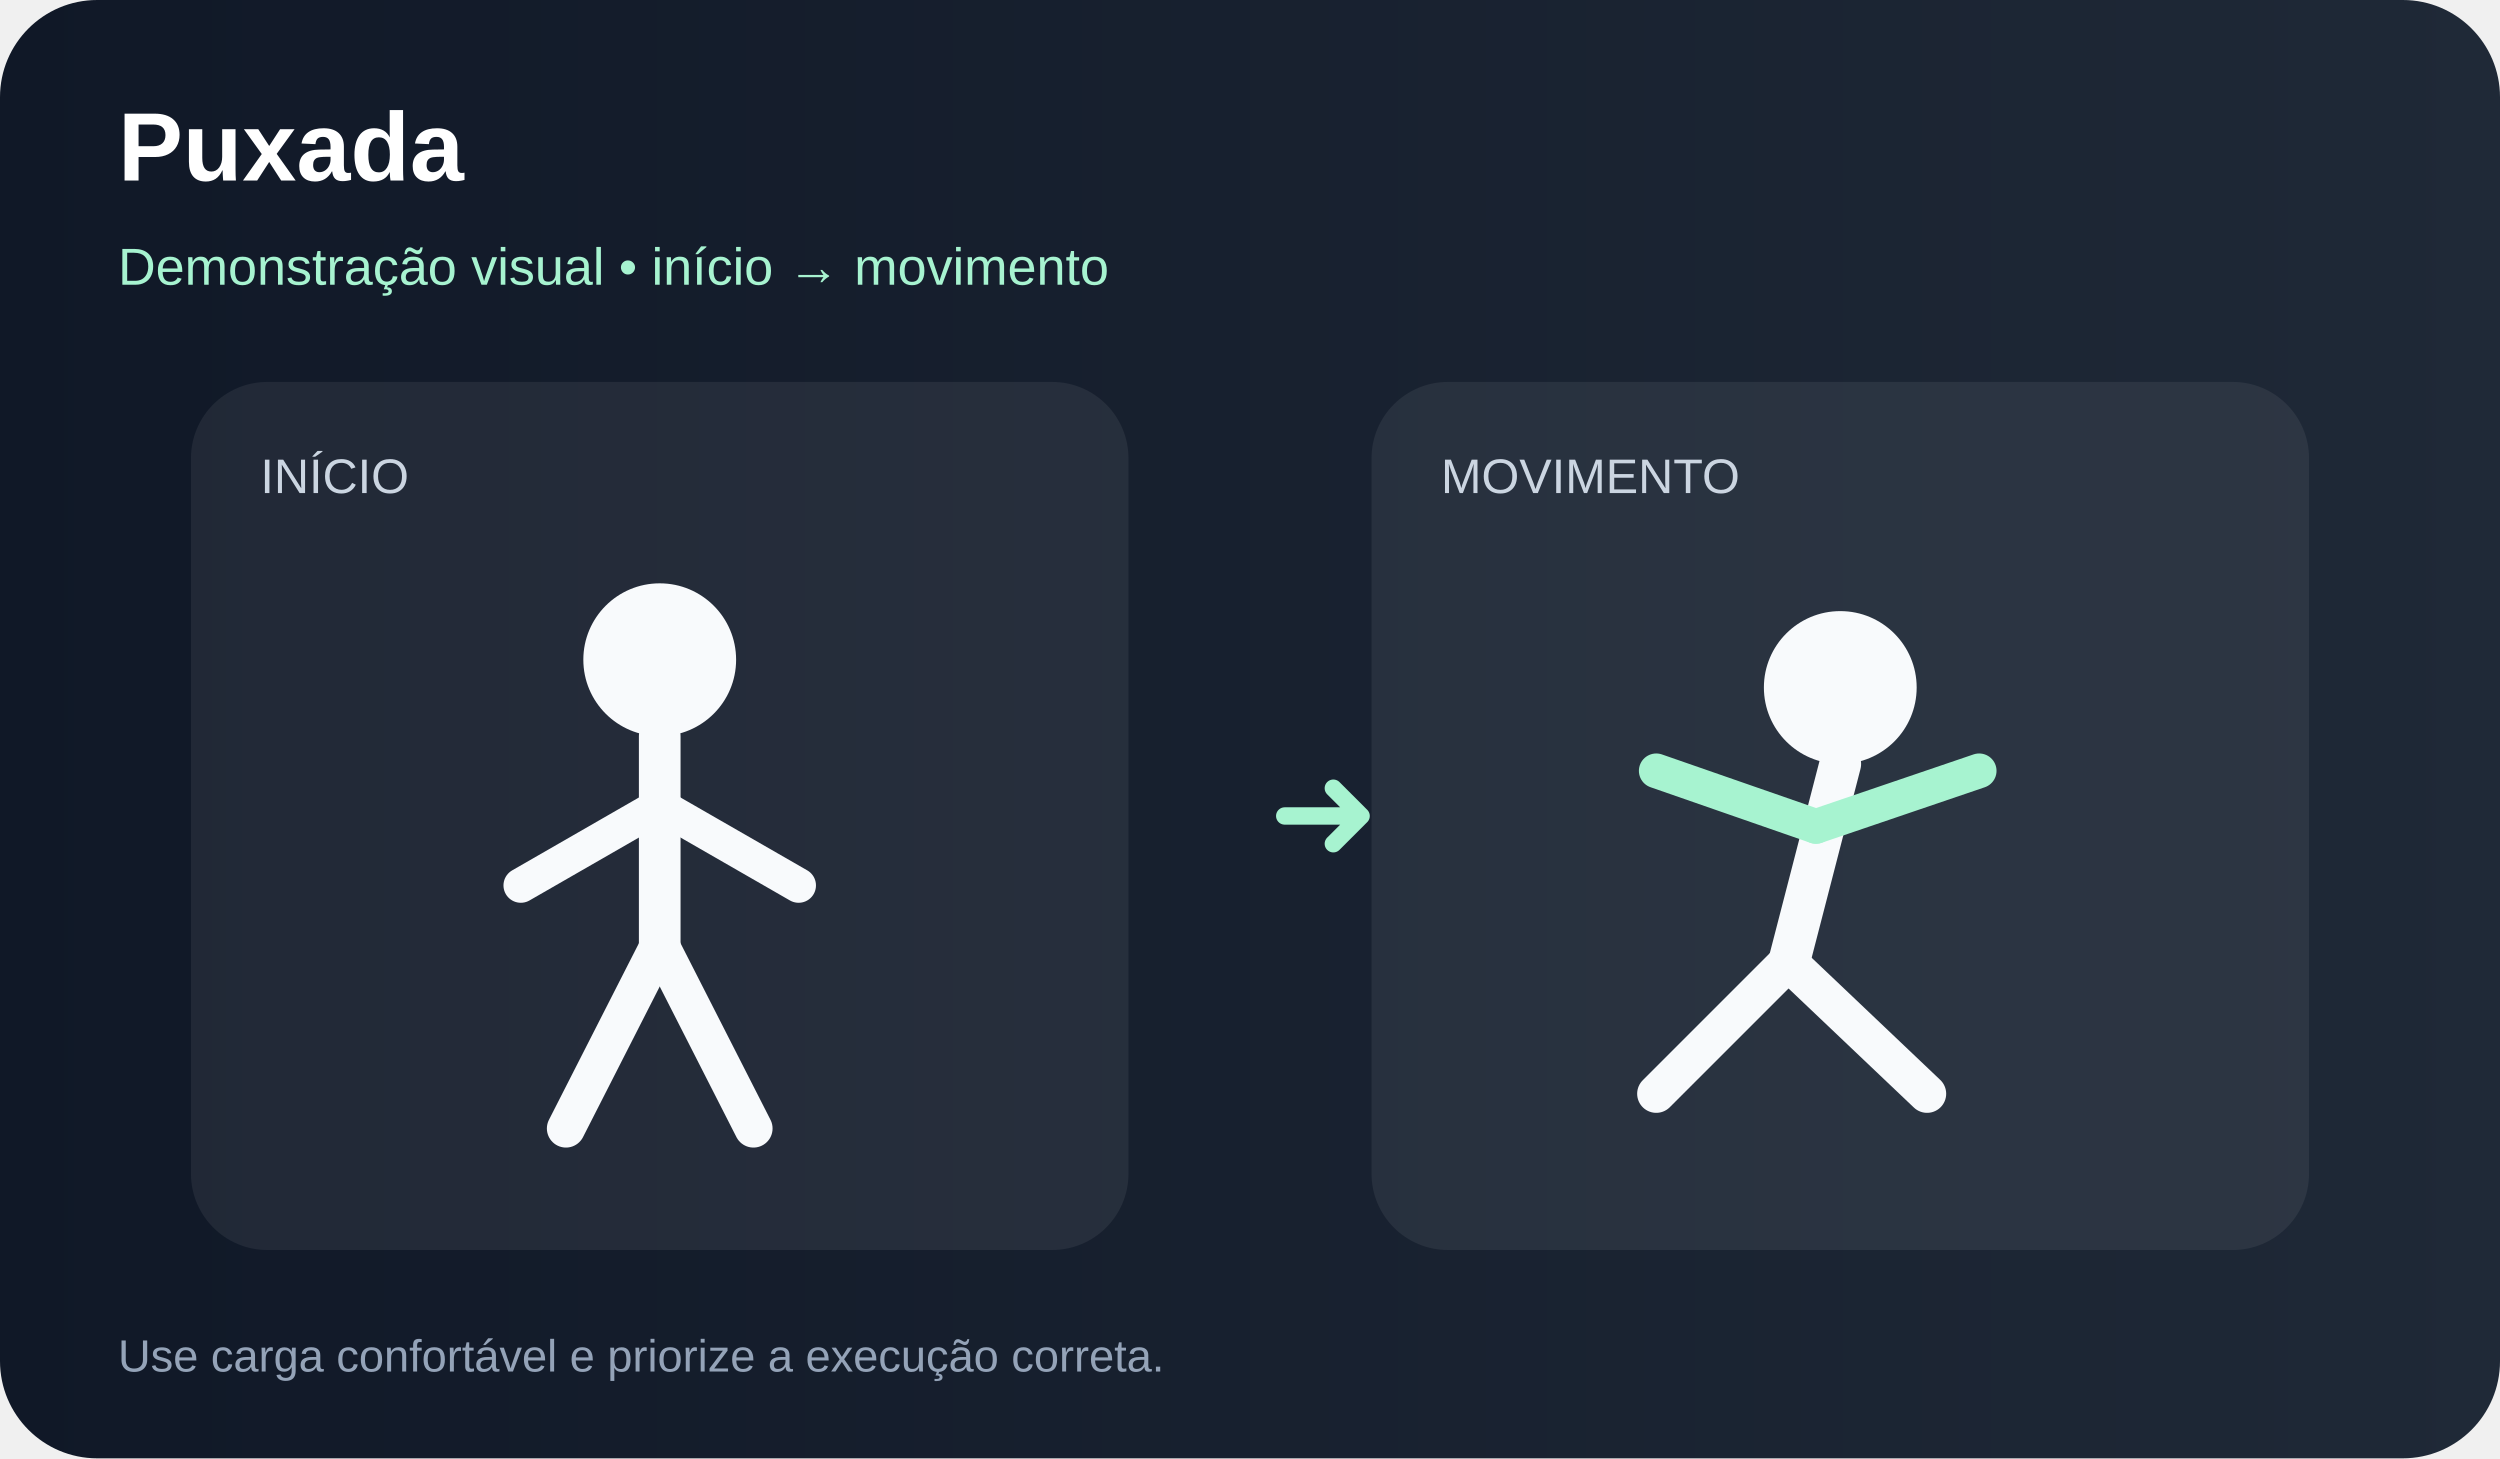
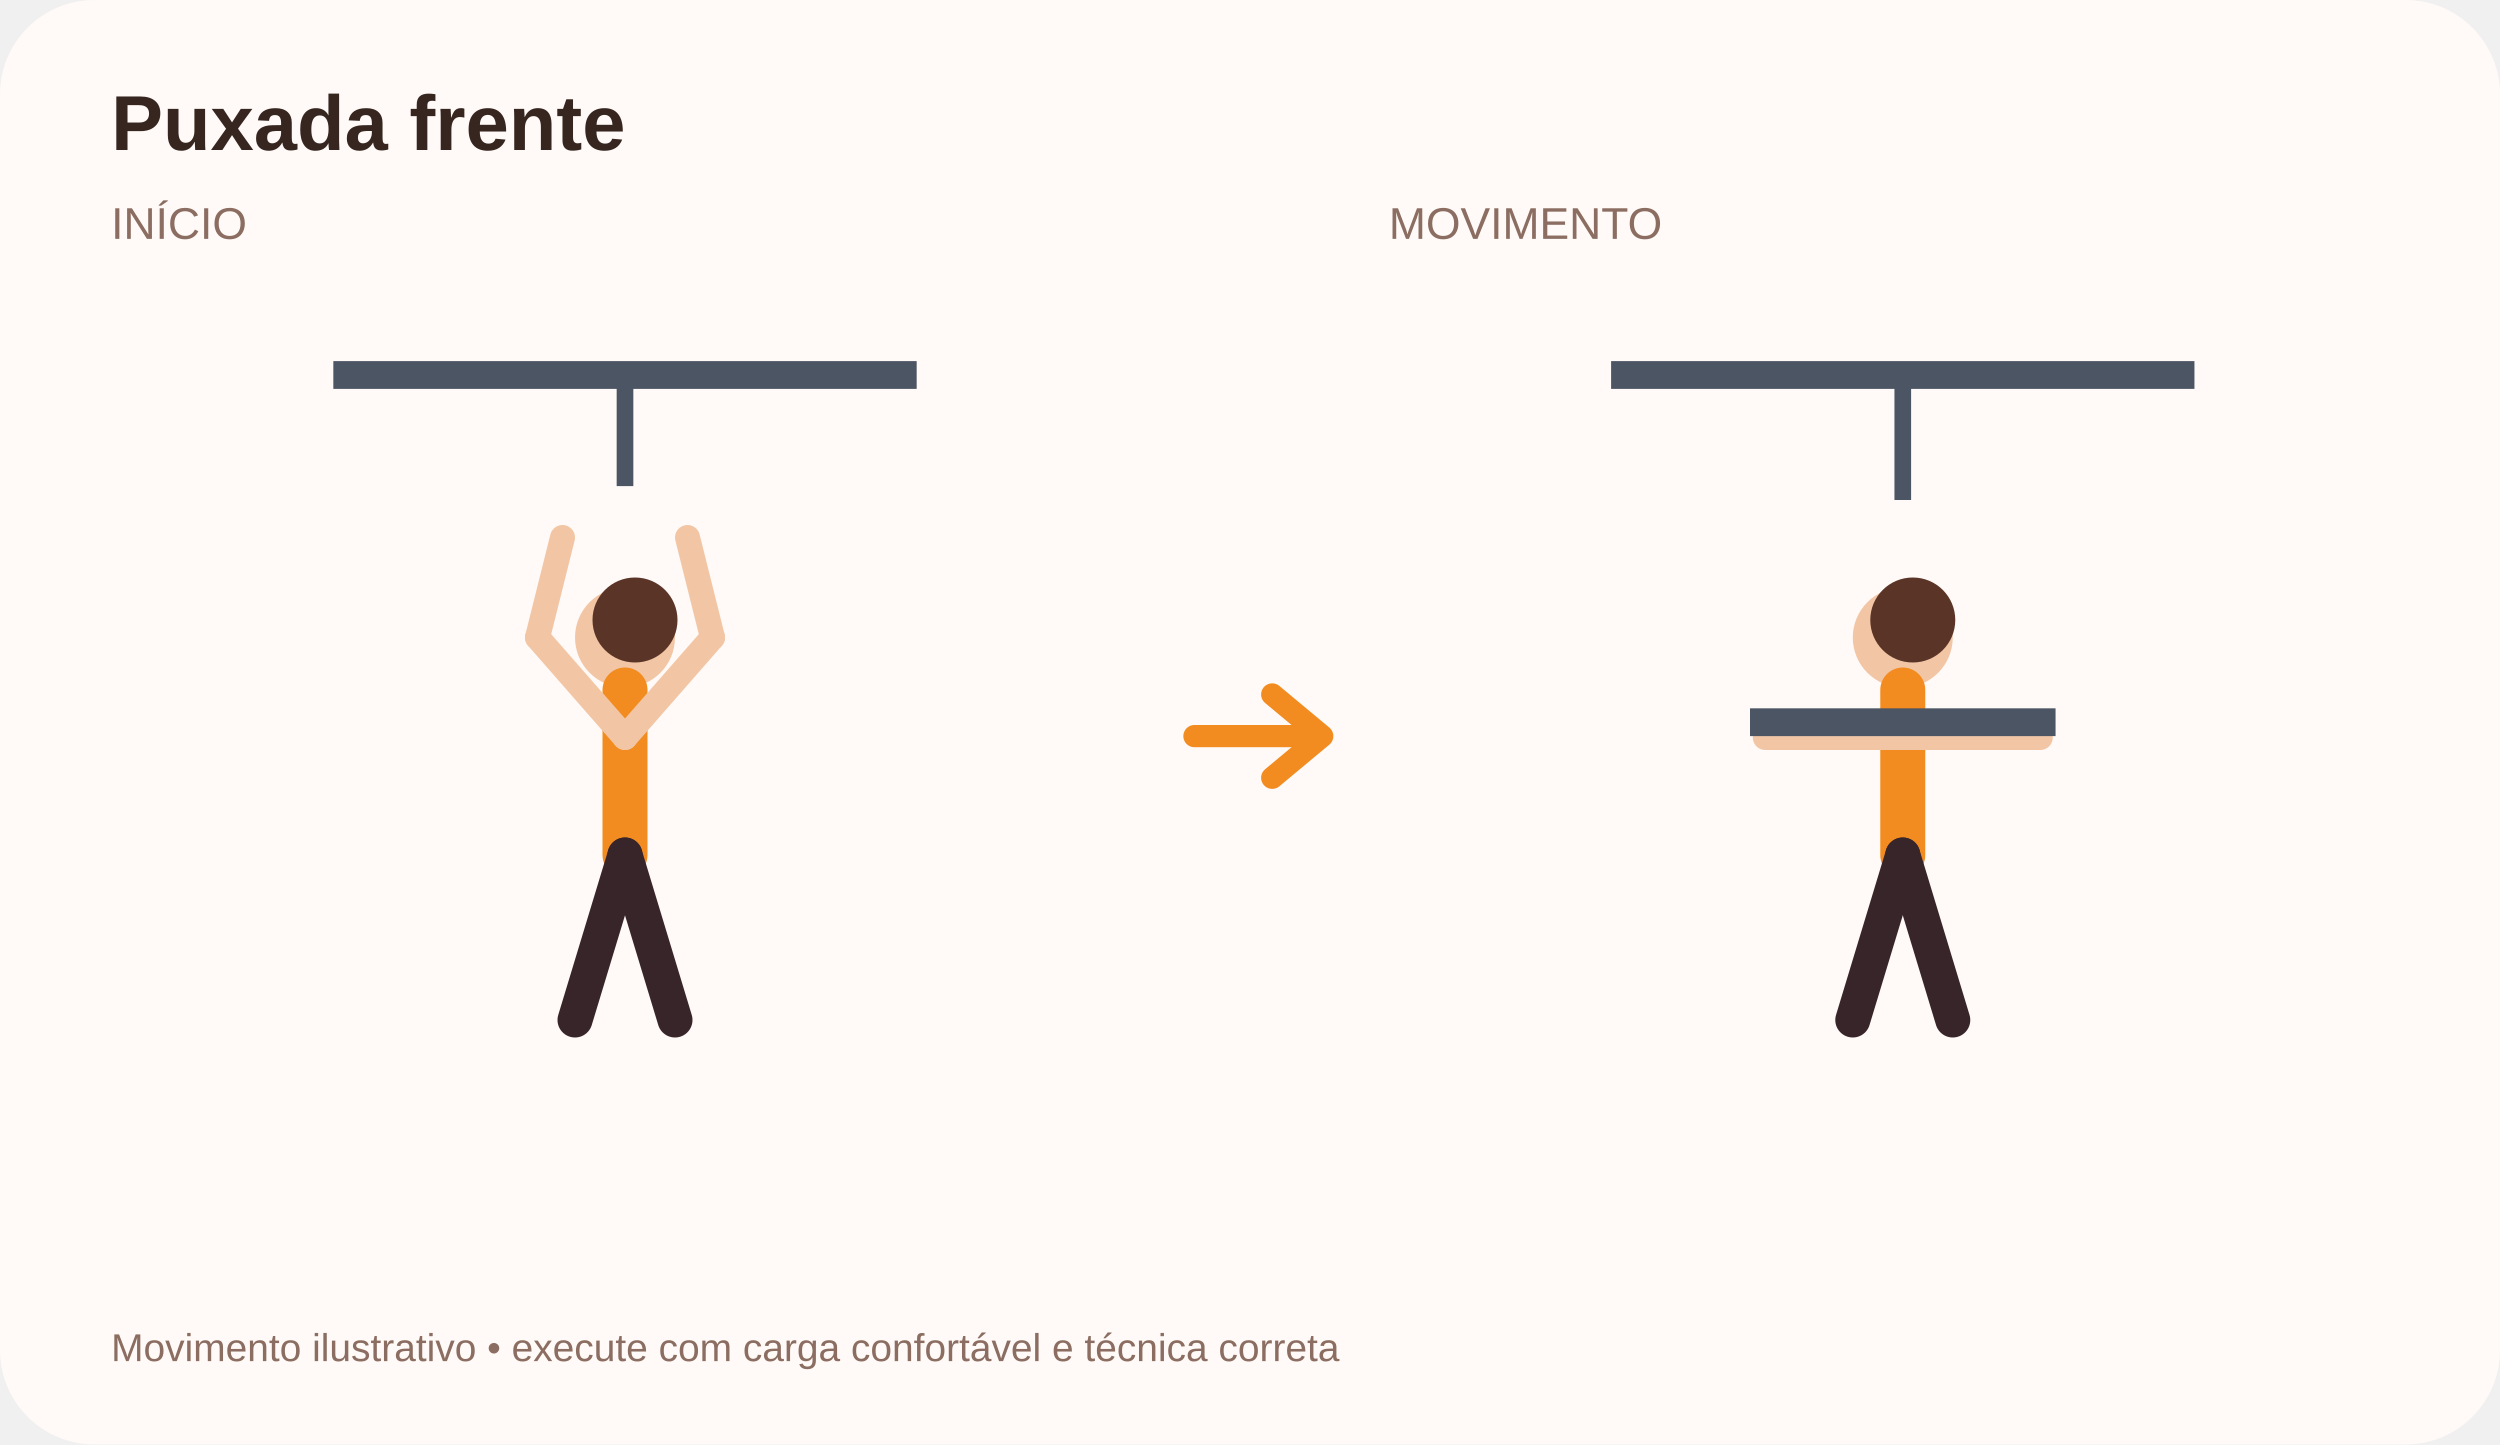
- <svg xmlns="http://www.w3.org/2000/svg" width="720" height="420" viewBox="0 0 720 420">
-   <defs>
-     <linearGradient id="bg" x1="0" x2="1">
-       <stop offset="0" stop-color="#101827" />
-       <stop offset="1" stop-color="#1f2937" />
-     </linearGradient>
-   </defs>
-   <rect width="720" height="420" rx="28" fill="url(#bg)" />
-   <text x="34" y="52" fill="#ffffff" font-family="Arial" font-size="28" font-weight="700">Puxada</text>
-   <text x="34" y="82" fill="#a7f3d0" font-family="Arial" font-size="15">Demonstração visual • início → movimento</text>
-   <g transform="translate(55,110)">
-     <rect x="0" y="0" width="270" height="250" rx="22" fill="#ffffff" opacity=".07" />
-     <rect x="340" y="0" width="270" height="250" rx="22" fill="#ffffff" opacity=".07" />
-     <text x="20" y="32" fill="#cbd5e1" font-family="Arial" font-size="14">INÍCIO</text>
-     <text x="360" y="32" fill="#cbd5e1" font-family="Arial" font-size="14">MOVIMENTO</text>
-     <circle cx="135" cy="80" r="22" fill="#f8fafc" />
-     <line x1="135" y1="102" x2="135" y2="164" stroke="#f8fafc" stroke-width="12" stroke-linecap="round" />
-     <line x1="135" y1="122" x2="95" y2="145" stroke="#f8fafc" stroke-width="10" stroke-linecap="round" />
-     <line x1="135" y1="122" x2="175" y2="145" stroke="#f8fafc" stroke-width="10" stroke-linecap="round" />
-     <line x1="135" y1="162" x2="108" y2="215" stroke="#f8fafc" stroke-width="11" stroke-linecap="round" />
-     <line x1="135" y1="162" x2="162" y2="215" stroke="#f8fafc" stroke-width="11" stroke-linecap="round" />
-     <circle cx="475" cy="88" r="22" fill="#f8fafc" />
-     <line x1="475" y1="110" x2="460" y2="168" stroke="#f8fafc" stroke-width="12" stroke-linecap="round" />
-     <line x1="468" y1="128" x2="422" y2="112" stroke="#a7f3d0" stroke-width="10" stroke-linecap="round" />
-     <line x1="468" y1="128" x2="515" y2="112" stroke="#a7f3d0" stroke-width="10" stroke-linecap="round" />
-     <line x1="460" y1="167" x2="422" y2="205" stroke="#f8fafc" stroke-width="11" stroke-linecap="round" />
-     <line x1="460" y1="167" x2="500" y2="205" stroke="#f8fafc" stroke-width="11" stroke-linecap="round" />
-     <path d="M315 125 l22 0 l-8 -8 m8 8 l-8 8" stroke="#a7f3d0" stroke-width="5" fill="none" stroke-linecap="round" stroke-linejoin="round" />
-   </g>
-   <text x="34" y="395" fill="#94a3b8" font-family="Arial" font-size="13">Use carga confortável e priorize a execução correta.</text>
+ <svg xmlns="http://www.w3.org/2000/svg" viewBox="0 0 900 520" width="900" height="520">
+   <rect width="900" height="520" rx="34" fill="#fffaf7" />
+   <text x="40" y="54" font-family="Arial, sans-serif" font-size="28" font-weight="700" fill="#36261f">Puxada frente</text>
+   <text x="40" y="86" font-family="Arial, sans-serif" font-size="16" fill="#8b6d61">INÍCIO</text>
+   <text x="500" y="86" font-family="Arial, sans-serif" font-size="16" fill="#8b6d61">MOVIMENTO</text>
+   <path d="M430 265 h40" stroke="#f28b20" stroke-width="8" stroke-linecap="round" />
+   <path d="M458 250 l18 15 -18 15" fill="none" stroke="#f28b20" stroke-width="8" stroke-linecap="round" stroke-linejoin="round" />
+   <line x1="120" y1="135" x2="330" y2="135" stroke="#4b5563" stroke-width="10" />
+   <line x1="225" y1="135" x2="225" y2="175" stroke="#4b5563" stroke-width="6" />
+   <circle cx="225.0" cy="229.5" r="18.0" fill="#f2c6a5" />
+   <circle cx="228.6" cy="223.2" r="15.3" fill="#5a3427" />
+   <line x1="225.0" y1="248.4" x2="225.0" y2="307.8" stroke="#f28b20" stroke-width="16.2" stroke-linecap="round" />
+   <line x1="225.0" y1="265.5" x2="193.5" y2="229.5" stroke="#f2c6a5" stroke-width="9.0" stroke-linecap="round" />
+   <line x1="193.5" y1="229.5" x2="202.5" y2="193.5" stroke="#f2c6a5" stroke-width="9.0" stroke-linecap="round" />
+   <line x1="225.0" y1="265.5" x2="256.5" y2="229.5" stroke="#f2c6a5" stroke-width="9.0" stroke-linecap="round" />
+   <line x1="256.5" y1="229.5" x2="247.5" y2="193.5" stroke="#f2c6a5" stroke-width="9.0" stroke-linecap="round" />
+   <line x1="225.0" y1="307.8" x2="207.0" y2="367.2" stroke="#38252a" stroke-width="12.6" stroke-linecap="round" />
+   <line x1="225.0" y1="307.8" x2="243.0" y2="367.2" stroke="#38252a" stroke-width="12.6" stroke-linecap="round" />
+   <line x1="580" y1="135" x2="790" y2="135" stroke="#4b5563" stroke-width="10" />
+   <line x1="685" y1="135" x2="685" y2="180" stroke="#4b5563" stroke-width="6" />
+   <circle cx="685.0" cy="229.5" r="18.0" fill="#f2c6a5" />
+   <circle cx="688.6" cy="223.2" r="15.3" fill="#5a3427" />
+   <line x1="685.0" y1="248.4" x2="685.0" y2="307.8" stroke="#f28b20" stroke-width="16.2" stroke-linecap="round" />
+   <line x1="685.0" y1="265.5" x2="635.5" y2="265.5" stroke="#f2c6a5" stroke-width="9.0" stroke-linecap="round" />
+   <line x1="685.0" y1="265.5" x2="734.5" y2="265.5" stroke="#f2c6a5" stroke-width="9.0" stroke-linecap="round" />
+   <line x1="685.0" y1="307.8" x2="667.0" y2="367.2" stroke="#38252a" stroke-width="12.6" stroke-linecap="round" />
+   <line x1="685.0" y1="307.8" x2="703.0" y2="367.2" stroke="#38252a" stroke-width="12.6" stroke-linecap="round" />
+   <line x1="630" y1="260" x2="740" y2="260" stroke="#4b5563" stroke-width="10" />
+   <text x="40" y="490" font-family="Arial, sans-serif" font-size="14" fill="#8b6d61">Movimento ilustrativo • execute com carga confortável e técnica correta</text>
</svg>
